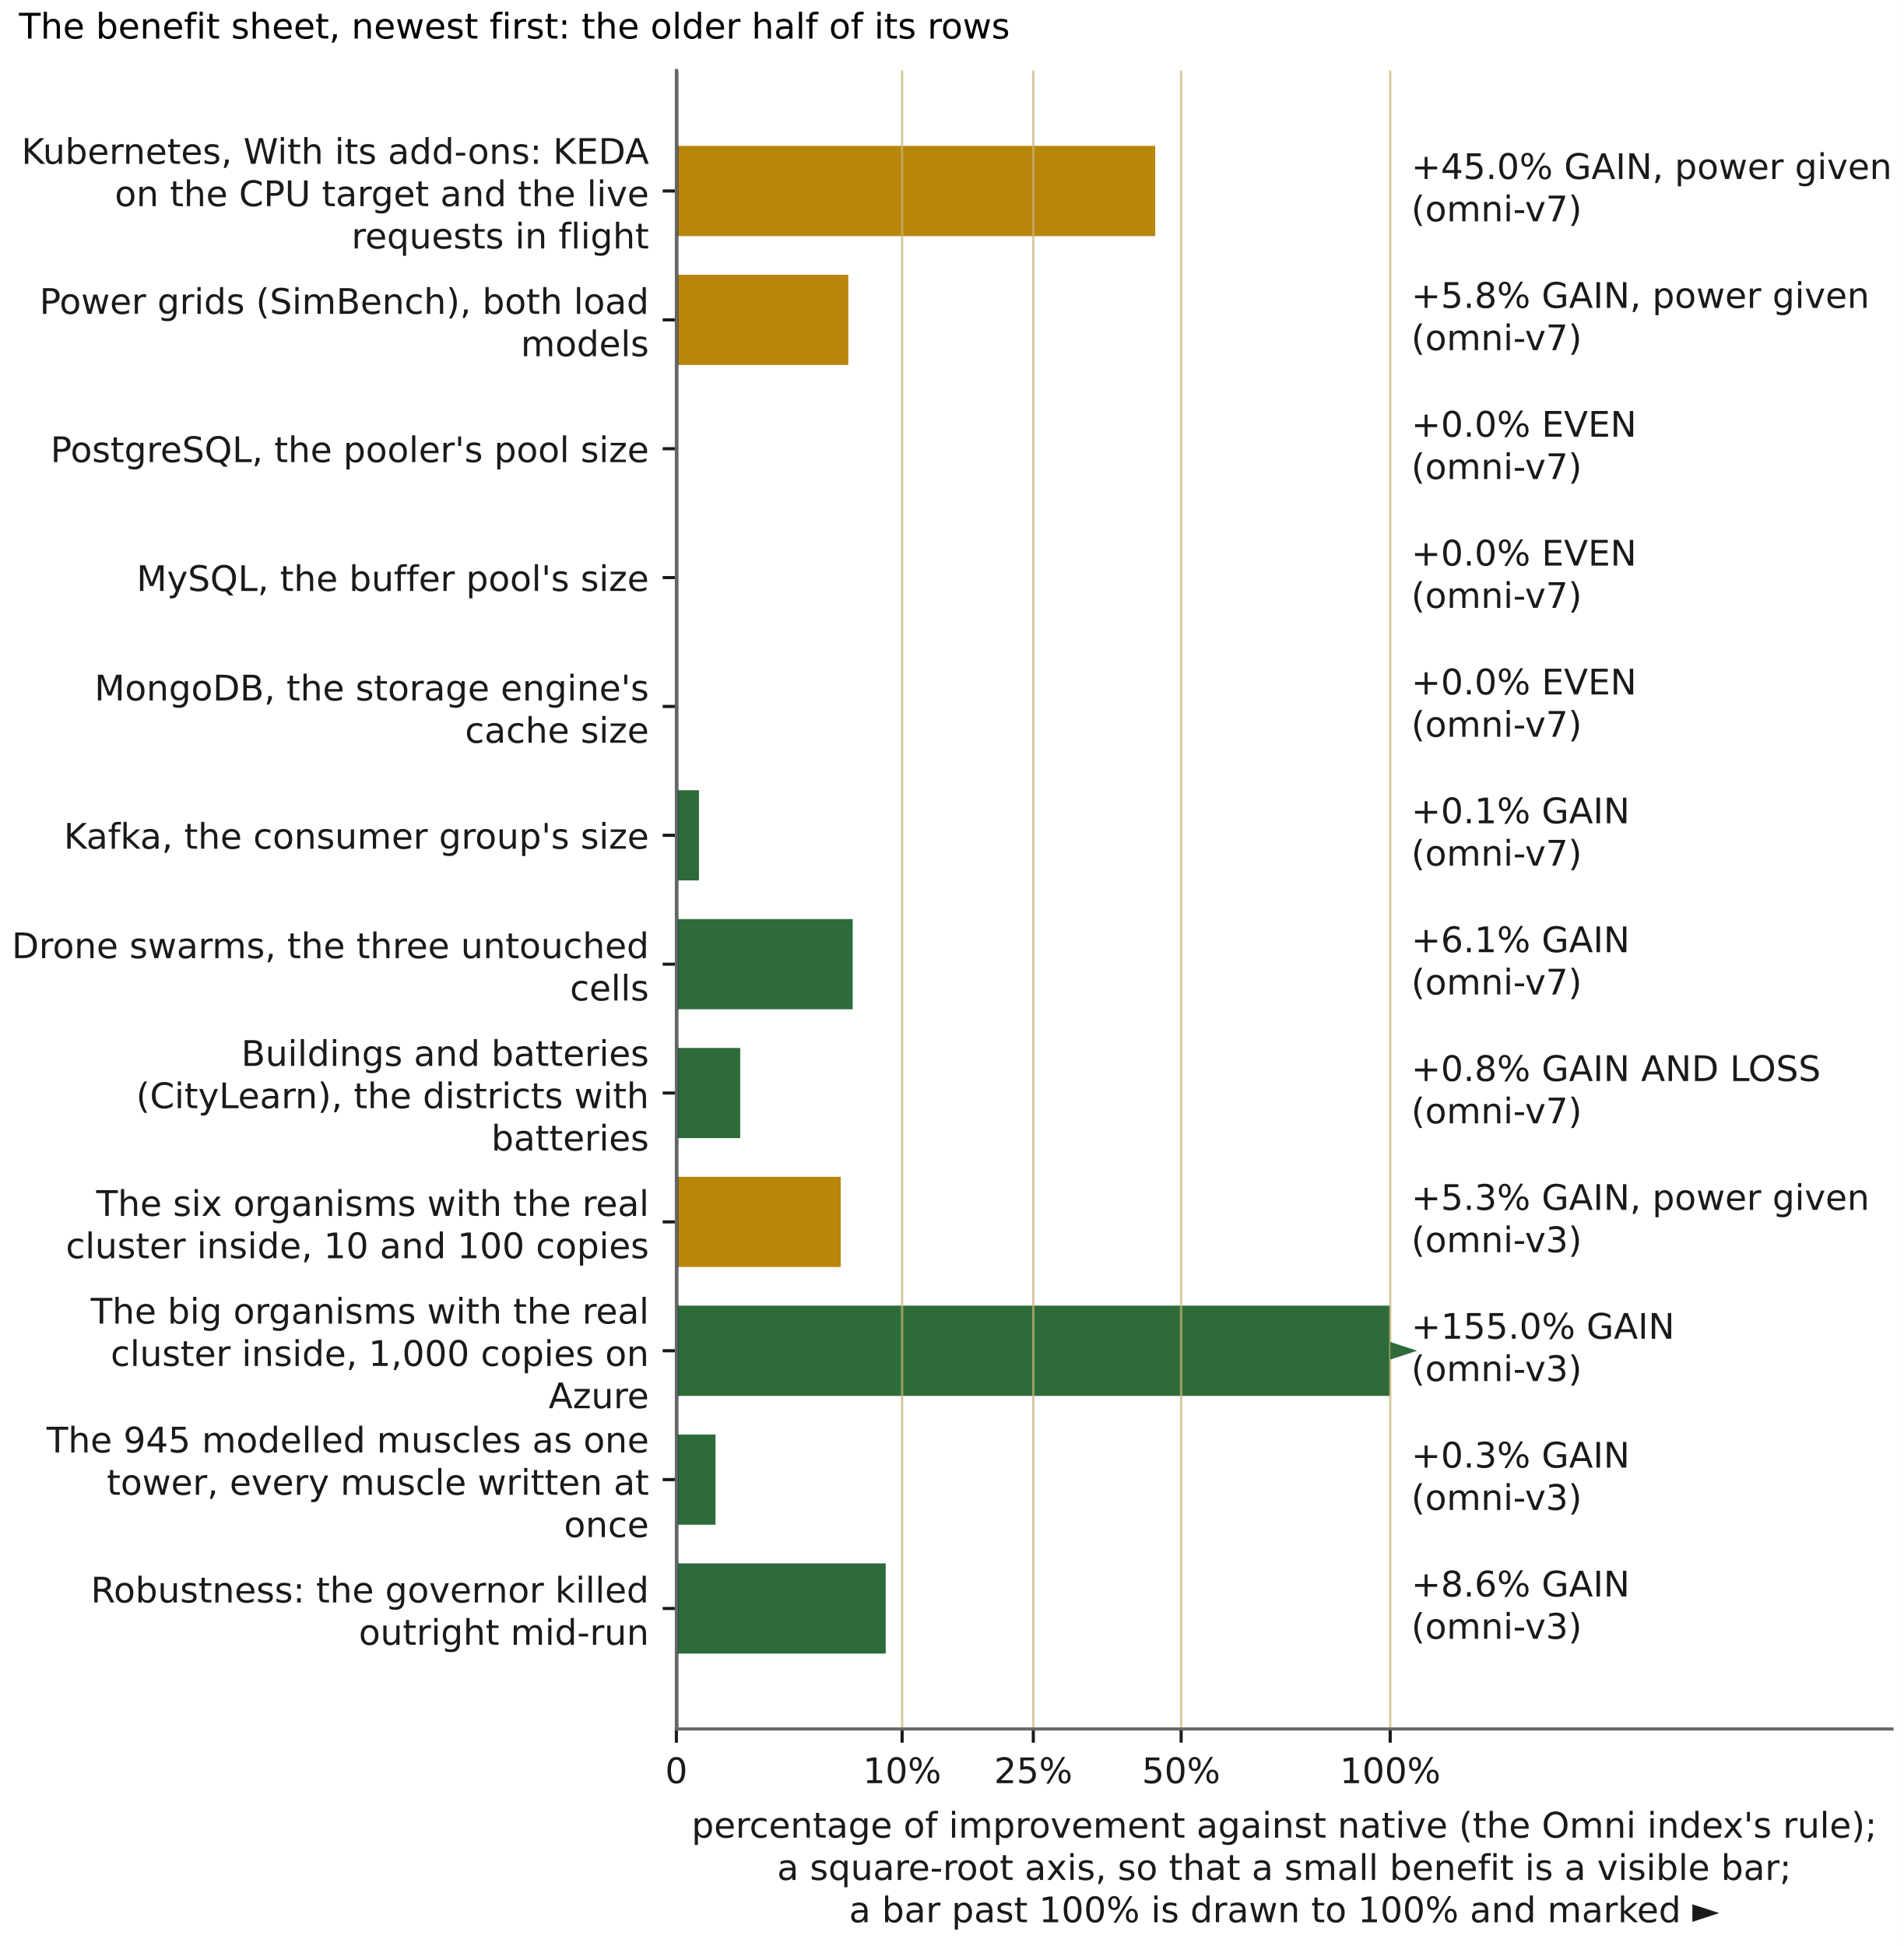
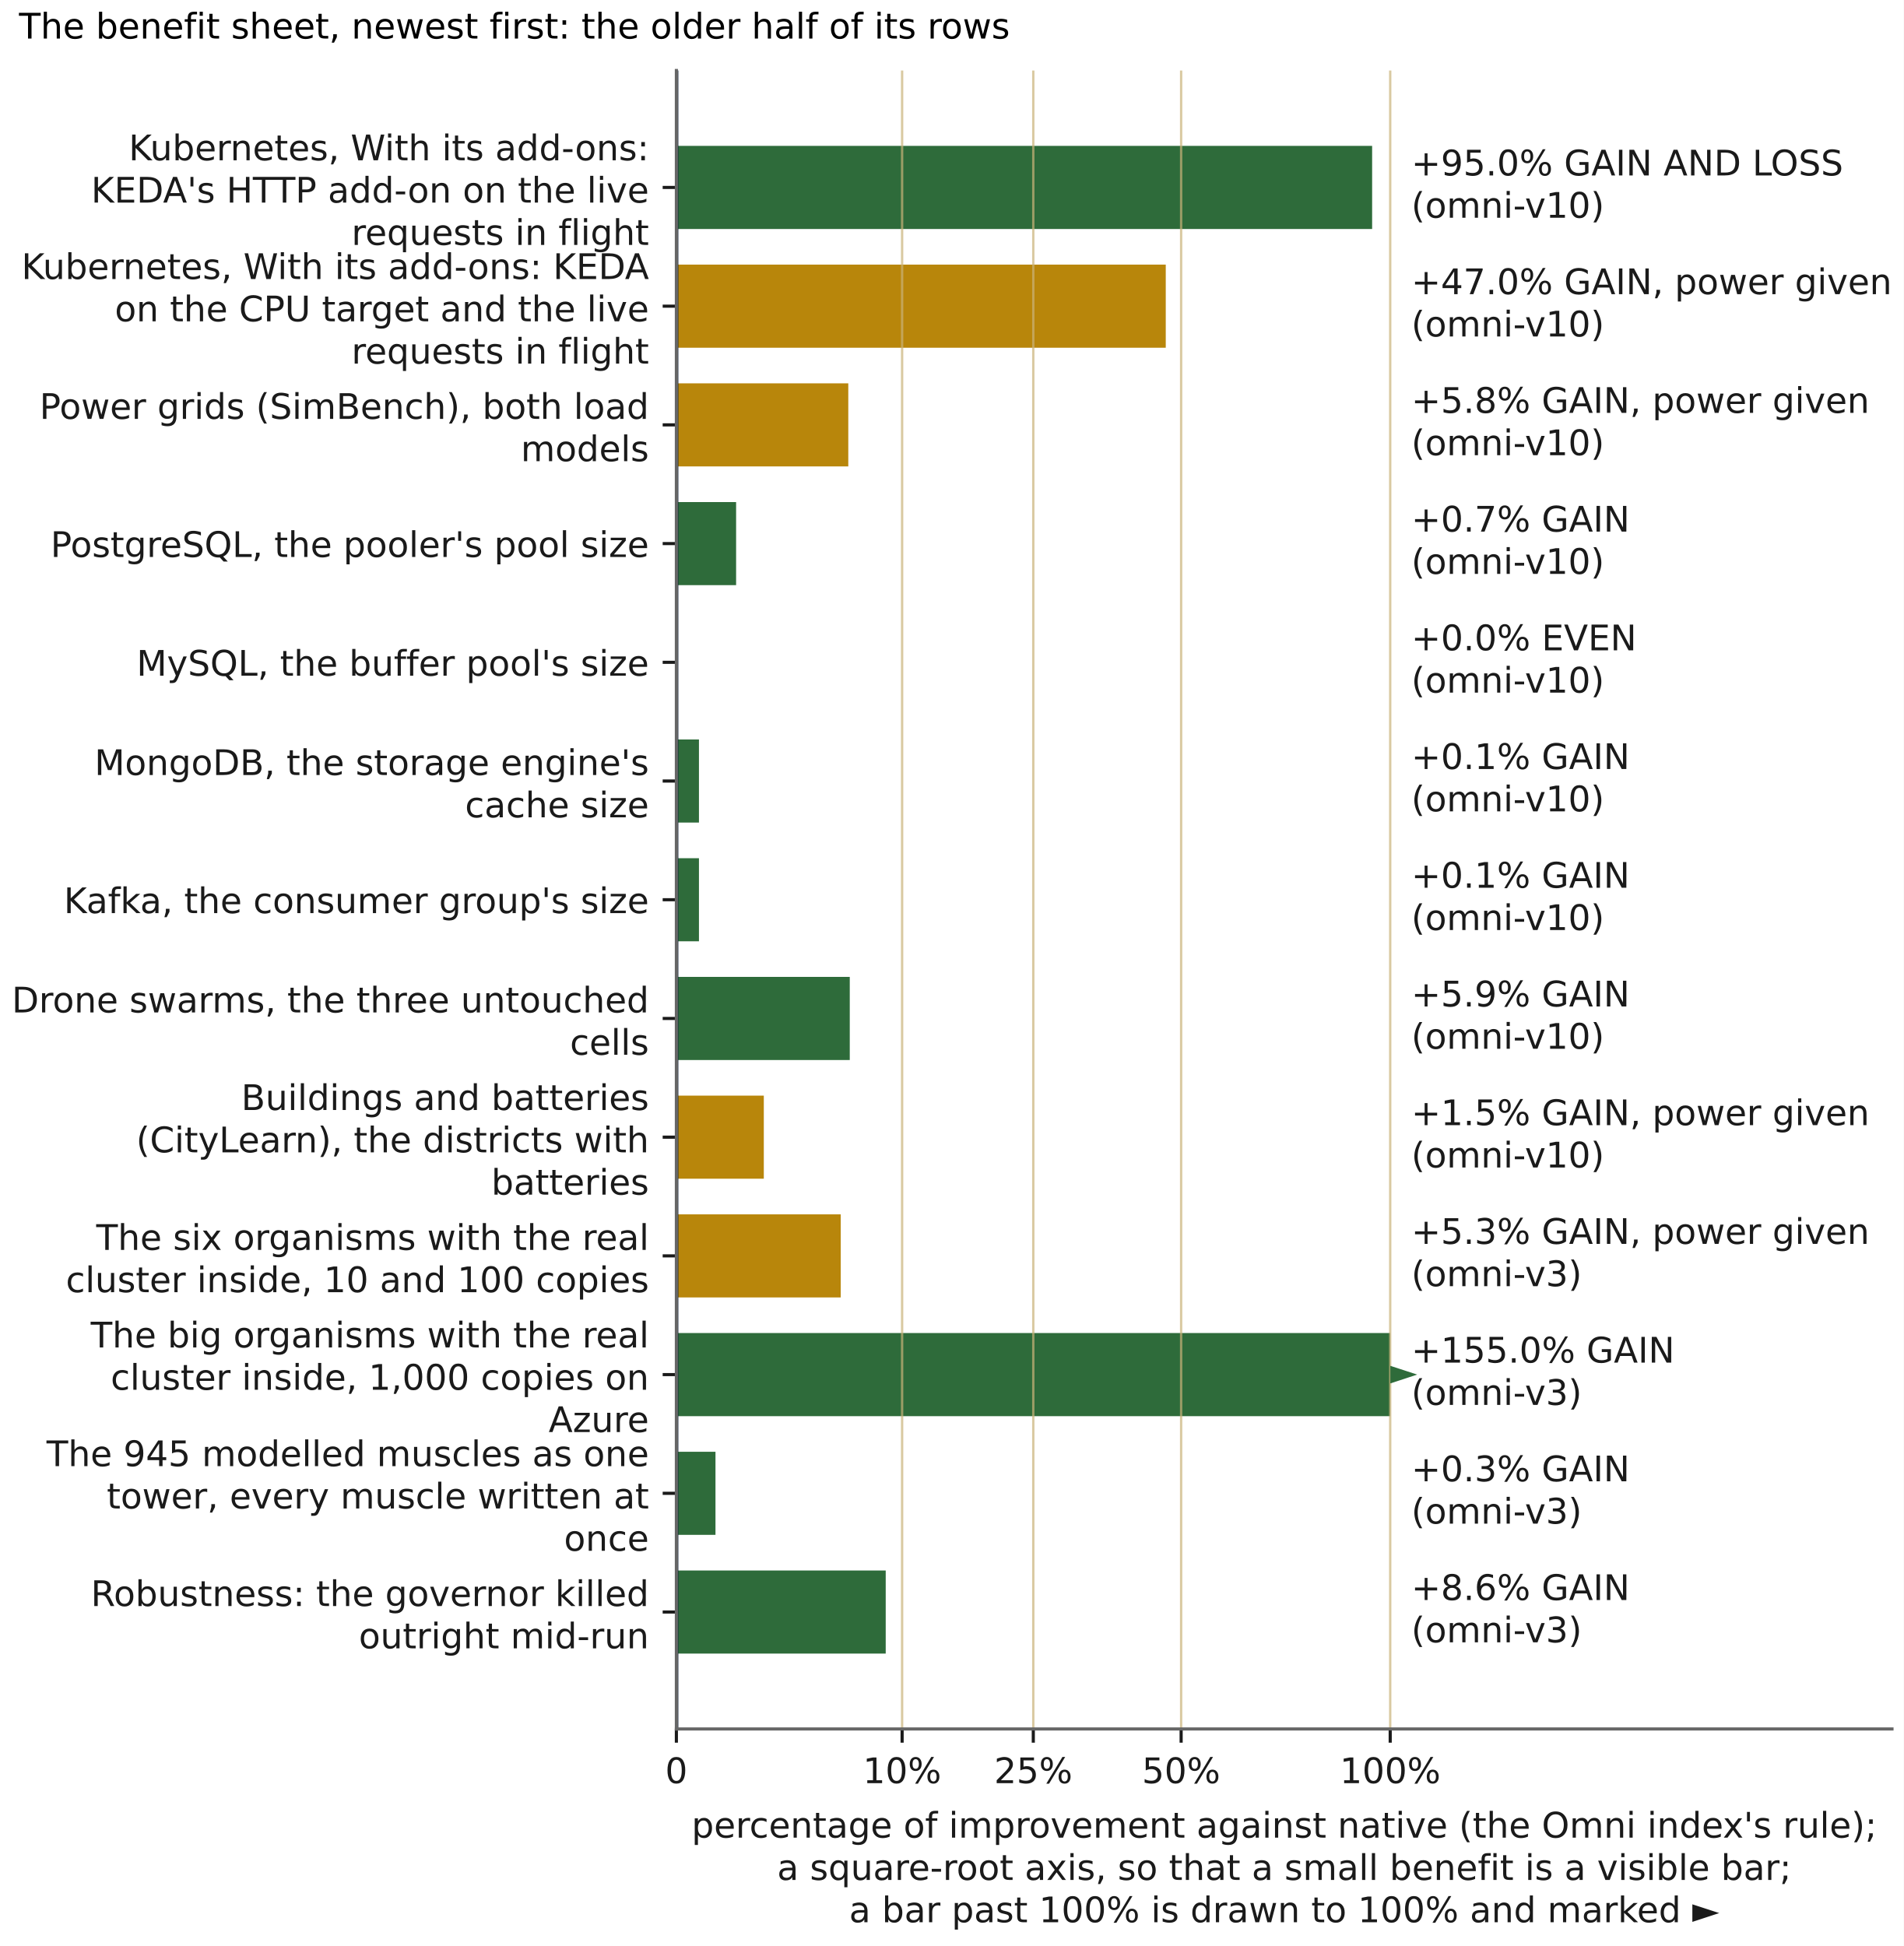
<svg xmlns="http://www.w3.org/2000/svg" xmlns:xlink="http://www.w3.org/1999/xlink" width="486pt" height="496.8pt" viewBox="0 0 486 496.8" version="1.1">
  <defs>
    <style type="text/css">*{stroke-linejoin: round; stroke-linecap: butt}</style>
  </defs>
  <g id="figure_1">
    <g id="patch_1">
      <path d="M 0 496.8  L 486 496.8  L 486 0  L 0 0  z " style="fill: #ffffff" />
    </g>
    <g id="axes_1">
      <g id="patch_2">
        <path d="M 172.672 441.392  L 483 441.392  L 483 18.001  L 172.672 18.001  z " style="fill: #ffffff" />
      </g>
      <g id="patch_3">
-         <path d="M 172.672 422.147  L 226.113 422.147  L 226.113 399.119  L 172.672 399.119  z " clip-path="url(#p13caf4ccad)" style="fill: #2e6b3a" />
+         <path d="M 172.672 422.147  L 226.113 422.147  L 226.113 400.932  L 172.672 400.932  z " clip-path="url(#p13caf4ccad)" style="fill: #2e6b3a" />
      </g>
      <g id="patch_4">
-         <path d="M 172.672 389.25  L 182.654 389.25  L 182.654 366.222  L 172.672 366.222  z " clip-path="url(#p13caf4ccad)" style="fill: #2e6b3a" />
+         <path d="M 172.672 391.84  L 182.654 391.84  L 182.654 370.625  L 172.672 370.625  z " clip-path="url(#p13caf4ccad)" style="fill: #2e6b3a" />
      </g>
      <g id="patch_5">
-         <path d="M 172.672 356.352  L 354.903 356.352  L 354.903 333.324  L 172.672 333.324  z " clip-path="url(#p13caf4ccad)" style="fill: #2e6b3a" />
+         <path d="M 172.672 361.533  L 354.903 361.533  L 354.903 340.318  L 172.672 340.318  z " clip-path="url(#p13caf4ccad)" style="fill: #2e6b3a" />
      </g>
      <g id="patch_6">
-         <path d="M 172.672 323.455  L 214.625 323.455  L 214.625 300.427  L 172.672 300.427  z " clip-path="url(#p13caf4ccad)" style="fill: #b8860b" />
+         <path d="M 172.672 331.226  L 214.625 331.226  L 214.625 310.011  L 172.672 310.011  z " clip-path="url(#p13caf4ccad)" style="fill: #b8860b" />
      </g>
      <g id="patch_7">
-         <path d="M 172.672 290.557  L 188.972 290.557  L 188.972 267.529  L 172.672 267.529  z " clip-path="url(#p13caf4ccad)" style="fill: #2e6b3a" />
+         <path d="M 172.672 300.919  L 194.991 300.919  L 194.991 279.704  L 172.672 279.704  z " clip-path="url(#p13caf4ccad)" style="fill: #b8860b" />
      </g>
      <g id="patch_8">
-         <path d="M 172.672 257.66  L 217.68 257.66  L 217.68 234.632  L 172.672 234.632  z " clip-path="url(#p13caf4ccad)" style="fill: #2e6b3a" />
+         <path d="M 172.672 270.612  L 216.936 270.612  L 216.936 249.397  L 172.672 249.397  z " clip-path="url(#p13caf4ccad)" style="fill: #2e6b3a" />
      </g>
      <g id="patch_9">
-         <path d="M 172.672 224.762  L 178.435 224.762  L 178.435 201.734  L 172.672 201.734  z " clip-path="url(#p13caf4ccad)" style="fill: #2e6b3a" />
+         <path d="M 172.672 240.304  L 178.435 240.304  L 178.435 219.089  L 172.672 219.089  z " clip-path="url(#p13caf4ccad)" style="fill: #2e6b3a" />
      </g>
      <g id="patch_10">
-         <path d="M 172.672 191.865  L 172.672 191.865  L 172.672 168.837  L 172.672 168.837  z " clip-path="url(#p13caf4ccad)" style="fill: #666666" />
+         <path d="M 172.672 209.997  L 178.435 209.997  L 178.435 188.782  L 172.672 188.782  z " clip-path="url(#p13caf4ccad)" style="fill: #2e6b3a" />
      </g>
      <g id="patch_11">
-         <path d="M 172.672 158.967  L 172.672 158.967  L 172.672 135.939  L 172.672 135.939  z " clip-path="url(#p13caf4ccad)" style="fill: #666666" />
+         <path d="M 172.672 179.69  L 172.672 179.69  L 172.672 158.475  L 172.672 158.475  z " clip-path="url(#p13caf4ccad)" style="fill: #666666" />
      </g>
      <g id="patch_12">
-         <path d="M 172.672 126.07  L 172.672 126.07  L 172.672 103.041  L 172.672 103.041  z " clip-path="url(#p13caf4ccad)" style="fill: #666666" />
+         <path d="M 172.672 149.383  L 187.919 149.383  L 187.919 128.168  L 172.672 128.168  z " clip-path="url(#p13caf4ccad)" style="fill: #2e6b3a" />
      </g>
      <g id="patch_13">
-         <path d="M 172.672 93.172  L 216.559 93.172  L 216.559 70.144  L 172.672 70.144  z " clip-path="url(#p13caf4ccad)" style="fill: #b8860b" />
+         <path d="M 172.672 119.076  L 216.559 119.076  L 216.559 97.861  L 172.672 97.861  z " clip-path="url(#p13caf4ccad)" style="fill: #b8860b" />
      </g>
      <g id="patch_14">
-         <path d="M 172.672 60.275  L 294.916 60.275  L 294.916 37.246  L 172.672 37.246  z " clip-path="url(#p13caf4ccad)" style="fill: #b8860b" />
+         <path d="M 172.672 88.769  L 297.603 88.769  L 297.603 67.554  L 172.672 67.554  z " clip-path="url(#p13caf4ccad)" style="fill: #b8860b" />
+       </g>
+       <g id="patch_15">
+         <path d="M 172.672 58.461  L 350.289 58.461  L 350.289 37.246  L 172.672 37.246  z " clip-path="url(#p13caf4ccad)" style="fill: #2e6b3a" />
      </g>
      <g id="matplotlib.axis_1">
        <g id="xtick_1">
          <g id="line2d_1">
            <path d="M 172.672 441.392  L 172.672 18.001  " clip-path="url(#p13caf4ccad)" style="fill: none; stroke: #c9b27a; stroke-opacity: 0.7; stroke-width: 0.6; stroke-linecap: square" />
          </g>
          <g id="line2d_2">
            <defs>
              <path id="m814b2a8047" d="M 0 0  L 0 3.5  " style="stroke: #1a1a1a; stroke-width: 0.8" />
            </defs>
            <g>
              <use xlink:href="#m814b2a8047" x="172.672" y="441.392" style="fill: #1a1a1a; stroke: #1a1a1a; stroke-width: 0.8" />
            </g>
          </g>
          <g id="text_1">
            <text style="font-size: 9px; font-family: 'DejaVu Sans'; text-anchor: middle; fill: #1a1a1a" x="172.672" y="455.23" transform="rotate(-0 172.6724 455.2303)">0</text>
          </g>
        </g>
        <g id="xtick_2">
          <g id="line2d_3">
            <path d="M 230.299 441.392  L 230.299 18.001  " clip-path="url(#p13caf4ccad)" style="fill: none; stroke: #c9b27a; stroke-opacity: 0.7; stroke-width: 0.6; stroke-linecap: square" />
          </g>
          <g id="line2d_4">
            <g>
              <use xlink:href="#m814b2a8047" x="230.299" y="441.392" style="fill: #1a1a1a; stroke: #1a1a1a; stroke-width: 0.8" />
            </g>
          </g>
          <g id="text_2">
            <text style="font-size: 9px; font-family: 'DejaVu Sans'; text-anchor: middle; fill: #1a1a1a" x="230.299" y="455.23" transform="rotate(-0 230.2988 455.2303)">10%</text>
          </g>
        </g>
        <g id="xtick_3">
          <g id="line2d_5">
            <path d="M 263.788 441.392  L 263.788 18.001  " clip-path="url(#p13caf4ccad)" style="fill: none; stroke: #c9b27a; stroke-opacity: 0.7; stroke-width: 0.6; stroke-linecap: square" />
          </g>
          <g id="line2d_6">
            <g>
              <use xlink:href="#m814b2a8047" x="263.788" y="441.392" style="fill: #1a1a1a; stroke: #1a1a1a; stroke-width: 0.8" />
            </g>
          </g>
          <g id="text_3">
            <text style="font-size: 9px; font-family: 'DejaVu Sans'; text-anchor: middle; fill: #1a1a1a" x="263.788" y="455.23" transform="rotate(-0 263.7877 455.2303)">25%</text>
          </g>
        </g>
        <g id="xtick_4">
          <g id="line2d_7">
            <path d="M 301.529 441.392  L 301.529 18.001  " clip-path="url(#p13caf4ccad)" style="fill: none; stroke: #c9b27a; stroke-opacity: 0.7; stroke-width: 0.6; stroke-linecap: square" />
          </g>
          <g id="line2d_8">
            <g>
              <use xlink:href="#m814b2a8047" x="301.529" y="441.392" style="fill: #1a1a1a; stroke: #1a1a1a; stroke-width: 0.8" />
            </g>
          </g>
          <g id="text_4">
            <text style="font-size: 9px; font-family: 'DejaVu Sans'; text-anchor: middle; fill: #1a1a1a" x="301.529" y="455.23" transform="rotate(-0 301.5288 455.2303)">50%</text>
          </g>
        </g>
        <g id="xtick_5">
          <g id="line2d_9">
            <path d="M 354.903 441.392  L 354.903 18.001  " clip-path="url(#p13caf4ccad)" style="fill: none; stroke: #c9b27a; stroke-opacity: 0.7; stroke-width: 0.6; stroke-linecap: square" />
          </g>
          <g id="line2d_10">
            <g>
              <use xlink:href="#m814b2a8047" x="354.903" y="441.392" style="fill: #1a1a1a; stroke: #1a1a1a; stroke-width: 0.8" />
            </g>
          </g>
          <g id="text_5">
            <text style="font-size: 9px; font-family: 'DejaVu Sans'; text-anchor: middle; fill: #1a1a1a" x="354.903" y="455.23" transform="rotate(-0 354.9029 455.2303)">100%</text>
          </g>
        </g>
        <g id="text_6">
          <text style="font-size: 9px; font-family: 'DejaVu Sans'; fill: #1a1a1a" transform="translate(176.5503 469.1318)">percentage of improvement against native (the Omni index's rule);</text>
          <text style="font-size: 9px; font-family: 'DejaVu Sans'; fill: #1a1a1a" transform="translate(198.3859 479.9343)">a square-root axis, so that a small benefit is a visible bar;</text>
          <text style="font-size: 9px; font-family: 'DejaVu Sans'; fill: #1a1a1a" transform="translate(216.762 490.7368)">a bar past 100% is drawn to 100% and marked ►</text>
        </g>
      </g>
      <g id="matplotlib.axis_2">
        <g id="ytick_1">
          <g id="line2d_11">
            <defs>
              <path id="m31e56b5a68" d="M 0 0  L -3.5 0  " style="stroke: #1a1a1a; stroke-width: 0.8" />
            </defs>
            <g>
-               <use xlink:href="#m31e56b5a68" x="172.672" y="410.633" style="fill: #1a1a1a; stroke: #1a1a1a; stroke-width: 0.8" />
+               <use xlink:href="#m31e56b5a68" x="172.672" y="411.54" style="fill: #1a1a1a; stroke: #1a1a1a; stroke-width: 0.8" />
            </g>
          </g>
          <g id="text_7">
-             <text style="font-size: 9px; font-family: 'DejaVu Sans'; fill: #1a1a1a" transform="translate(23.17852 409.1017)">Robustness: the governor killed</text>
-             <text style="font-size: 9px; font-family: 'DejaVu Sans'; fill: #1a1a1a" transform="translate(91.59258 419.9042)">outright mid-run</text>
+             <text style="font-size: 9px; font-family: 'DejaVu Sans'; fill: #1a1a1a" transform="translate(23.17852 410.0083)">Robustness: the governor killed</text>
+             <text style="font-size: 9px; font-family: 'DejaVu Sans'; fill: #1a1a1a" transform="translate(91.59258 420.8108)">outright mid-run</text>
          </g>
        </g>
        <g id="ytick_2">
          <g id="line2d_12">
            <g>
-               <use xlink:href="#m31e56b5a68" x="172.672" y="377.736" style="fill: #1a1a1a; stroke: #1a1a1a; stroke-width: 0.8" />
+               <use xlink:href="#m31e56b5a68" x="172.672" y="381.233" style="fill: #1a1a1a; stroke: #1a1a1a; stroke-width: 0.8" />
            </g>
          </g>
          <g id="text_8">
-             <text style="font-size: 9px; font-family: 'DejaVu Sans'; fill: #1a1a1a" transform="translate(11.89055 370.8033)">The 945 modelled muscles as one</text>
-             <text style="font-size: 9px; font-family: 'DejaVu Sans'; fill: #1a1a1a" transform="translate(27.26086 381.6058)">tower, every muscle written at</text>
-             <text style="font-size: 9px; font-family: 'DejaVu Sans'; fill: #1a1a1a" transform="translate(143.9754 392.4075)">once</text>
+             <text style="font-size: 9px; font-family: 'DejaVu Sans'; fill: #1a1a1a" transform="translate(11.89055 374.3003)">The 945 modelled muscles as one</text>
+             <text style="font-size: 9px; font-family: 'DejaVu Sans'; fill: #1a1a1a" transform="translate(27.26086 385.1028)">tower, every muscle written at</text>
+             <text style="font-size: 9px; font-family: 'DejaVu Sans'; fill: #1a1a1a" transform="translate(143.9754 395.9045)">once</text>
          </g>
        </g>
        <g id="ytick_3">
          <g id="line2d_13">
            <g>
-               <use xlink:href="#m31e56b5a68" x="172.672" y="344.838" style="fill: #1a1a1a; stroke: #1a1a1a; stroke-width: 0.8" />
+               <use xlink:href="#m31e56b5a68" x="172.672" y="350.926" style="fill: #1a1a1a; stroke: #1a1a1a; stroke-width: 0.8" />
            </g>
          </g>
          <g id="text_9">
-             <text style="font-size: 9px; font-family: 'DejaVu Sans'; fill: #1a1a1a" transform="translate(23.16165 337.9058)">The big organisms with the real</text>
-             <text style="font-size: 9px; font-family: 'DejaVu Sans'; fill: #1a1a1a" transform="translate(28.24805 348.7083)">cluster inside, 1,000 copies on</text>
-             <text style="font-size: 9px; font-family: 'DejaVu Sans'; fill: #1a1a1a" transform="translate(140.0491 359.51)">Azure</text>
+             <text style="font-size: 9px; font-family: 'DejaVu Sans'; fill: #1a1a1a" transform="translate(23.16165 343.9931)">The big organisms with the real</text>
+             <text style="font-size: 9px; font-family: 'DejaVu Sans'; fill: #1a1a1a" transform="translate(28.24805 354.7956)">cluster inside, 1,000 copies on</text>
+             <text style="font-size: 9px; font-family: 'DejaVu Sans'; fill: #1a1a1a" transform="translate(140.0491 365.5974)">Azure</text>
          </g>
        </g>
        <g id="ytick_4">
          <g id="line2d_14">
            <g>
-               <use xlink:href="#m31e56b5a68" x="172.672" y="311.941" style="fill: #1a1a1a; stroke: #1a1a1a; stroke-width: 0.8" />
+               <use xlink:href="#m31e56b5a68" x="172.672" y="320.618" style="fill: #1a1a1a; stroke: #1a1a1a; stroke-width: 0.8" />
            </g>
          </g>
          <g id="text_10">
-             <text style="font-size: 9px; font-family: 'DejaVu Sans'; fill: #1a1a1a" transform="translate(24.57352 310.4092)">The six organisms with the real</text>
-             <text style="font-size: 9px; font-family: 'DejaVu Sans'; fill: #1a1a1a" transform="translate(16.79977 321.2116)">cluster inside, 10 and 100 copies</text>
+             <text style="font-size: 9px; font-family: 'DejaVu Sans'; fill: #1a1a1a" transform="translate(24.57352 319.0869)">The six organisms with the real</text>
+             <text style="font-size: 9px; font-family: 'DejaVu Sans'; fill: #1a1a1a" transform="translate(16.79977 329.8893)">cluster inside, 10 and 100 copies</text>
          </g>
        </g>
        <g id="ytick_5">
          <g id="line2d_15">
            <g>
-               <use xlink:href="#m31e56b5a68" x="172.672" y="279.043" style="fill: #1a1a1a; stroke: #1a1a1a; stroke-width: 0.8" />
+               <use xlink:href="#m31e56b5a68" x="172.672" y="290.311" style="fill: #1a1a1a; stroke: #1a1a1a; stroke-width: 0.8" />
            </g>
          </g>
          <g id="text_11">
-             <text style="font-size: 9px; font-family: 'DejaVu Sans'; fill: #1a1a1a" transform="translate(61.57055 272.1104)">Buildings and batteries</text>
-             <text style="font-size: 9px; font-family: 'DejaVu Sans'; fill: #1a1a1a" transform="translate(34.75337 282.9129)">(CityLearn), the districts with</text>
-             <text style="font-size: 9px; font-family: 'DejaVu Sans'; fill: #1a1a1a" transform="translate(125.4227 293.7154)">batteries</text>
+             <text style="font-size: 9px; font-family: 'DejaVu Sans'; fill: #1a1a1a" transform="translate(61.57055 283.3785)">Buildings and batteries</text>
+             <text style="font-size: 9px; font-family: 'DejaVu Sans'; fill: #1a1a1a" transform="translate(34.75337 294.1809)">(CityLearn), the districts with</text>
+             <text style="font-size: 9px; font-family: 'DejaVu Sans'; fill: #1a1a1a" transform="translate(125.4227 304.9834)">batteries</text>
          </g>
        </g>
        <g id="ytick_6">
          <g id="line2d_16">
            <g>
-               <use xlink:href="#m31e56b5a68" x="172.672" y="246.146" style="fill: #1a1a1a; stroke: #1a1a1a; stroke-width: 0.8" />
+               <use xlink:href="#m31e56b5a68" x="172.672" y="260.004" style="fill: #1a1a1a; stroke: #1a1a1a; stroke-width: 0.8" />
            </g>
          </g>
          <g id="text_12">
-             <text style="font-size: 9px; font-family: 'DejaVu Sans'; fill: #1a1a1a" transform="translate(3.00024 244.6142)">Drone swarms, the three untouched</text>
-             <text style="font-size: 9px; font-family: 'DejaVu Sans'; fill: #1a1a1a" transform="translate(145.497 255.4166)">cells</text>
+             <text style="font-size: 9px; font-family: 'DejaVu Sans'; fill: #1a1a1a" transform="translate(3.00024 258.4726)">Drone swarms, the three untouched</text>
+             <text style="font-size: 9px; font-family: 'DejaVu Sans'; fill: #1a1a1a" transform="translate(145.497 269.275)">cells</text>
          </g>
        </g>
        <g id="ytick_7">
          <g id="line2d_17">
            <g>
-               <use xlink:href="#m31e56b5a68" x="172.672" y="213.248" style="fill: #1a1a1a; stroke: #1a1a1a; stroke-width: 0.8" />
+               <use xlink:href="#m31e56b5a68" x="172.672" y="229.697" style="fill: #1a1a1a; stroke: #1a1a1a; stroke-width: 0.8" />
            </g>
          </g>
          <g id="text_13">
-             <text style="font-size: 9px; font-family: 'DejaVu Sans'; text-anchor: end; fill: #1a1a1a" x="165.672" y="216.667" transform="rotate(-0 165.6724 216.6674)">Kafka, the consumer group's size</text>
+             <text style="font-size: 9px; font-family: 'DejaVu Sans'; text-anchor: end; fill: #1a1a1a" x="165.672" y="233.116" transform="rotate(-0 165.6724 233.1162)">Kafka, the consumer group's size</text>
          </g>
        </g>
        <g id="ytick_8">
          <g id="line2d_18">
            <g>
-               <use xlink:href="#m31e56b5a68" x="172.672" y="180.351" style="fill: #1a1a1a; stroke: #1a1a1a; stroke-width: 0.8" />
+               <use xlink:href="#m31e56b5a68" x="172.672" y="199.39" style="fill: #1a1a1a; stroke: #1a1a1a; stroke-width: 0.8" />
            </g>
          </g>
          <g id="text_14">
-             <text style="font-size: 9px; font-family: 'DejaVu Sans'; fill: #1a1a1a" transform="translate(24.11087 178.8191)">MongoDB, the storage engine's</text>
-             <text style="font-size: 9px; font-family: 'DejaVu Sans'; fill: #1a1a1a" transform="translate(118.7079 189.6216)">cache size</text>
+             <text style="font-size: 9px; font-family: 'DejaVu Sans'; fill: #1a1a1a" transform="translate(24.11087 197.8583)">MongoDB, the storage engine's</text>
+             <text style="font-size: 9px; font-family: 'DejaVu Sans'; fill: #1a1a1a" transform="translate(118.7079 208.6607)">cache size</text>
          </g>
        </g>
        <g id="ytick_9">
          <g id="line2d_19">
            <g>
-               <use xlink:href="#m31e56b5a68" x="172.672" y="147.453" style="fill: #1a1a1a; stroke: #1a1a1a; stroke-width: 0.8" />
+               <use xlink:href="#m31e56b5a68" x="172.672" y="169.083" style="fill: #1a1a1a; stroke: #1a1a1a; stroke-width: 0.8" />
            </g>
          </g>
          <g id="text_15">
-             <text style="font-size: 9px; font-family: 'DejaVu Sans'; text-anchor: end; fill: #1a1a1a" x="165.672" y="150.872" transform="rotate(-0 165.6724 150.8724)">MySQL, the buffer pool's size</text>
+             <text style="font-size: 9px; font-family: 'DejaVu Sans'; text-anchor: end; fill: #1a1a1a" x="165.672" y="172.502" transform="rotate(-0 165.6724 172.5019)">MySQL, the buffer pool's size</text>
          </g>
        </g>
        <g id="ytick_10">
          <g id="line2d_20">
            <g>
-               <use xlink:href="#m31e56b5a68" x="172.672" y="114.556" style="fill: #1a1a1a; stroke: #1a1a1a; stroke-width: 0.8" />
+               <use xlink:href="#m31e56b5a68" x="172.672" y="138.775" style="fill: #1a1a1a; stroke: #1a1a1a; stroke-width: 0.8" />
            </g>
          </g>
          <g id="text_16">
-             <text style="font-size: 9px; font-family: 'DejaVu Sans'; text-anchor: end; fill: #1a1a1a" x="165.672" y="117.975" transform="rotate(-0 165.6724 117.9749)">PostgreSQL, the pooler's pool size</text>
+             <text style="font-size: 9px; font-family: 'DejaVu Sans'; text-anchor: end; fill: #1a1a1a" x="165.672" y="142.195" transform="rotate(-0 165.6724 142.1947)">PostgreSQL, the pooler's pool size</text>
          </g>
        </g>
        <g id="ytick_11">
          <g id="line2d_21">
            <g>
-               <use xlink:href="#m31e56b5a68" x="172.672" y="81.658" style="fill: #1a1a1a; stroke: #1a1a1a; stroke-width: 0.8" />
+               <use xlink:href="#m31e56b5a68" x="172.672" y="108.468" style="fill: #1a1a1a; stroke: #1a1a1a; stroke-width: 0.8" />
            </g>
          </g>
          <g id="text_17">
-             <text style="font-size: 9px; font-family: 'DejaVu Sans'; fill: #1a1a1a" transform="translate(10.08352 80.12661)">Power grids (SimBench), both load</text>
-             <text style="font-size: 9px; font-family: 'DejaVu Sans'; fill: #1a1a1a" transform="translate(132.9588 90.92907)">models</text>
+             <text style="font-size: 9px; font-family: 'DejaVu Sans'; fill: #1a1a1a" transform="translate(10.08352 106.9368)">Power grids (SimBench), both load</text>
+             <text style="font-size: 9px; font-family: 'DejaVu Sans'; fill: #1a1a1a" transform="translate(132.9588 117.7392)">models</text>
          </g>
        </g>
        <g id="ytick_12">
          <g id="line2d_22">
            <g>
-               <use xlink:href="#m31e56b5a68" x="172.672" y="48.761" style="fill: #1a1a1a; stroke: #1a1a1a; stroke-width: 0.8" />
+               <use xlink:href="#m31e56b5a68" x="172.672" y="78.161" style="fill: #1a1a1a; stroke: #1a1a1a; stroke-width: 0.8" />
            </g>
          </g>
          <g id="text_18">
-             <text style="font-size: 9px; font-family: 'DejaVu Sans'; fill: #1a1a1a" transform="translate(5.468209 41.82787)">Kubernetes, With its add-ons: KEDA</text>
-             <text style="font-size: 9px; font-family: 'DejaVu Sans'; fill: #1a1a1a" transform="translate(29.29852 52.63033)">on the CPU target and the live</text>
-             <text style="font-size: 9px; font-family: 'DejaVu Sans'; fill: #1a1a1a" transform="translate(89.73352 63.43279)">requests in flight</text>
-           </g>
-         </g>
-       </g>
-       <g id="line2d_23">
+             <text style="font-size: 9px; font-family: 'DejaVu Sans'; fill: #1a1a1a" transform="translate(5.468209 71.2284)">Kubernetes, With its add-ons: KEDA</text>
+             <text style="font-size: 9px; font-family: 'DejaVu Sans'; fill: #1a1a1a" transform="translate(29.29852 82.03086)">on the CPU target and the live</text>
+             <text style="font-size: 9px; font-family: 'DejaVu Sans'; fill: #1a1a1a" transform="translate(89.73352 92.83332)">requests in flight</text>
+           </g>
+         </g>
+         <g id="ytick_13">
+           <g id="line2d_23">
+             <g>
+               <use xlink:href="#m31e56b5a68" x="172.672" y="47.854" style="fill: #1a1a1a; stroke: #1a1a1a; stroke-width: 0.8" />
+             </g>
+           </g>
+           <g id="text_19">
+             <text style="font-size: 9px; font-family: 'DejaVu Sans'; fill: #1a1a1a" transform="translate(32.84649 40.92125)">Kubernetes, With its add-ons:</text>
+             <text style="font-size: 9px; font-family: 'DejaVu Sans'; fill: #1a1a1a" transform="translate(23.24602 51.72371)">KEDA's HTTP add-on on the live</text>
+             <text style="font-size: 9px; font-family: 'DejaVu Sans'; fill: #1a1a1a" transform="translate(89.73352 62.52617)">requests in flight</text>
+           </g>
+         </g>
+       </g>
+       <g id="line2d_24">
        <path d="M 172.672 441.392  L 172.672 18.001  " clip-path="url(#p13caf4ccad)" style="fill: none; stroke: #0b1f3a; stroke-linecap: square" />
      </g>
-       <g id="patch_15">
+       <g id="patch_16">
        <path d="M 172.672 441.392  L 172.672 18.001  " style="fill: none; stroke: #666666; stroke-width: 0.8; stroke-linejoin: miter; stroke-linecap: square" />
      </g>
-       <g id="patch_16">
+       <g id="patch_17">
        <path d="M 172.672 441.392  L 483 441.392  " style="fill: none; stroke: #666666; stroke-width: 0.8; stroke-linejoin: miter; stroke-linecap: square" />
      </g>
-       <g id="text_19">
-         <text style="font-size: 9px; font-family: 'DejaVu Sans'; fill: #1a1a1a" transform="translate(360.2902 407.5699)">+8.6% GAIN</text>
-         <text style="font-size: 9px; font-family: 'DejaVu Sans'; fill: #1a1a1a" transform="translate(360.2902 418.3723)">(omni-v3)</text>
-       </g>
      <g id="text_20">
-         <text style="font-size: 9px; font-family: 'DejaVu Sans'; fill: #1a1a1a" transform="translate(360.2902 374.6724)">+0.3% GAIN</text>
-         <text style="font-size: 9px; font-family: 'DejaVu Sans'; fill: #1a1a1a" transform="translate(360.2902 385.4748)">(omni-v3)</text>
+         <text style="font-size: 9px; font-family: 'DejaVu Sans'; fill: #1a1a1a" transform="translate(360.2902 408.4765)">+8.6% GAIN</text>
+         <text style="font-size: 9px; font-family: 'DejaVu Sans'; fill: #1a1a1a" transform="translate(360.2902 419.279)">(omni-v3)</text>
      </g>
      <g id="text_21">
-         <text style="font-size: 9px; font-family: 'DejaVu Sans'; text-anchor: start; fill: #2e6b3a" x="354.903" y="347.176" transform="rotate(-0 354.9029 347.1761)"> ►</text>
+         <text style="font-size: 9px; font-family: 'DejaVu Sans'; fill: #1a1a1a" transform="translate(360.2902 378.1693)">+0.3% GAIN</text>
+         <text style="font-size: 9px; font-family: 'DejaVu Sans'; fill: #1a1a1a" transform="translate(360.2902 388.9718)">(omni-v3)</text>
      </g>
      <g id="text_22">
-         <text style="font-size: 9px; font-family: 'DejaVu Sans'; fill: #1a1a1a" transform="translate(360.2902 341.7748)">+155.0% GAIN</text>
-         <text style="font-size: 9px; font-family: 'DejaVu Sans'; fill: #1a1a1a" transform="translate(360.2902 352.5773)">(omni-v3)</text>
+         <text style="font-size: 9px; font-family: 'DejaVu Sans'; text-anchor: start; fill: #2e6b3a" x="354.903" y="353.263" transform="rotate(-0 354.9029 353.2634)"> ►</text>
      </g>
      <g id="text_23">
-         <text style="font-size: 9px; font-family: 'DejaVu Sans'; fill: #1a1a1a" transform="translate(360.2902 308.8777)">+5.3% GAIN, power given</text>
-         <text style="font-size: 9px; font-family: 'DejaVu Sans'; fill: #1a1a1a" transform="translate(360.2902 319.6801)">(omni-v3)</text>
+         <text style="font-size: 9px; font-family: 'DejaVu Sans'; fill: #1a1a1a" transform="translate(360.2902 347.8622)">+155.0% GAIN</text>
+         <text style="font-size: 9px; font-family: 'DejaVu Sans'; fill: #1a1a1a" transform="translate(360.2902 358.6646)">(omni-v3)</text>
      </g>
      <g id="text_24">
-         <text style="font-size: 9px; font-family: 'DejaVu Sans'; fill: #1a1a1a" transform="translate(360.2902 275.9798)">+0.8% GAIN AND LOSS</text>
-         <text style="font-size: 9px; font-family: 'DejaVu Sans'; fill: #1a1a1a" transform="translate(360.2902 286.7823)">(omni-v7)</text>
+         <text style="font-size: 9px; font-family: 'DejaVu Sans'; fill: #1a1a1a" transform="translate(360.2902 317.5554)">+5.3% GAIN, power given</text>
+         <text style="font-size: 9px; font-family: 'DejaVu Sans'; fill: #1a1a1a" transform="translate(360.2902 328.3578)">(omni-v3)</text>
      </g>
      <g id="text_25">
-         <text style="font-size: 9px; font-family: 'DejaVu Sans'; fill: #1a1a1a" transform="translate(360.2902 243.0823)">+6.1% GAIN</text>
-         <text style="font-size: 9px; font-family: 'DejaVu Sans'; fill: #1a1a1a" transform="translate(360.2902 253.8848)">(omni-v7)</text>
+         <text style="font-size: 9px; font-family: 'DejaVu Sans'; fill: #1a1a1a" transform="translate(360.2902 287.2482)">+1.5% GAIN, power given</text>
+         <text style="font-size: 9px; font-family: 'DejaVu Sans'; fill: #1a1a1a" transform="translate(360.2902 298.0507)">(omni-v10)</text>
      </g>
      <g id="text_26">
-         <text style="font-size: 9px; font-family: 'DejaVu Sans'; fill: #1a1a1a" transform="translate(360.2902 210.1848)">+0.1% GAIN</text>
-         <text style="font-size: 9px; font-family: 'DejaVu Sans'; fill: #1a1a1a" transform="translate(360.2902 220.9873)">(omni-v7)</text>
+         <text style="font-size: 9px; font-family: 'DejaVu Sans'; fill: #1a1a1a" transform="translate(360.2902 256.9407)">+5.9% GAIN</text>
+         <text style="font-size: 9px; font-family: 'DejaVu Sans'; fill: #1a1a1a" transform="translate(360.2902 267.7432)">(omni-v10)</text>
      </g>
      <g id="text_27">
-         <text style="font-size: 9px; font-family: 'DejaVu Sans'; fill: #1a1a1a" transform="translate(360.2902 177.2873)">+0.0% EVEN</text>
-         <text style="font-size: 9px; font-family: 'DejaVu Sans'; fill: #1a1a1a" transform="translate(360.2902 188.0898)">(omni-v7)</text>
+         <text style="font-size: 9px; font-family: 'DejaVu Sans'; fill: #1a1a1a" transform="translate(360.2902 226.6336)">+0.1% GAIN</text>
+         <text style="font-size: 9px; font-family: 'DejaVu Sans'; fill: #1a1a1a" transform="translate(360.2902 237.436)">(omni-v10)</text>
      </g>
      <g id="text_28">
-         <text style="font-size: 9px; font-family: 'DejaVu Sans'; fill: #1a1a1a" transform="translate(360.2902 144.3898)">+0.0% EVEN</text>
-         <text style="font-size: 9px; font-family: 'DejaVu Sans'; fill: #1a1a1a" transform="translate(360.2902 155.1922)">(omni-v7)</text>
+         <text style="font-size: 9px; font-family: 'DejaVu Sans'; fill: #1a1a1a" transform="translate(360.2902 196.3264)">+0.1% GAIN</text>
+         <text style="font-size: 9px; font-family: 'DejaVu Sans'; fill: #1a1a1a" transform="translate(360.2902 207.1289)">(omni-v10)</text>
      </g>
      <g id="text_29">
-         <text style="font-size: 9px; font-family: 'DejaVu Sans'; fill: #1a1a1a" transform="translate(360.2902 111.4923)">+0.0% EVEN</text>
-         <text style="font-size: 9px; font-family: 'DejaVu Sans'; fill: #1a1a1a" transform="translate(360.2902 122.2947)">(omni-v7)</text>
+         <text style="font-size: 9px; font-family: 'DejaVu Sans'; fill: #1a1a1a" transform="translate(360.2902 166.0192)">+0.0% EVEN</text>
+         <text style="font-size: 9px; font-family: 'DejaVu Sans'; fill: #1a1a1a" transform="translate(360.2902 176.8217)">(omni-v10)</text>
      </g>
      <g id="text_30">
-         <text style="font-size: 9px; font-family: 'DejaVu Sans'; fill: #1a1a1a" transform="translate(360.2902 78.59512)">+5.8% GAIN, power given</text>
-         <text style="font-size: 9px; font-family: 'DejaVu Sans'; fill: #1a1a1a" transform="translate(360.2902 89.39758)">(omni-v7)</text>
+         <text style="font-size: 9px; font-family: 'DejaVu Sans'; fill: #1a1a1a" transform="translate(360.2902 135.7121)">+0.7% GAIN</text>
+         <text style="font-size: 9px; font-family: 'DejaVu Sans'; fill: #1a1a1a" transform="translate(360.2902 146.5146)">(omni-v10)</text>
      </g>
      <g id="text_31">
-         <text style="font-size: 9px; font-family: 'DejaVu Sans'; fill: #1a1a1a" transform="translate(360.2902 45.69761)">+45.0% GAIN, power given</text>
-         <text style="font-size: 9px; font-family: 'DejaVu Sans'; fill: #1a1a1a" transform="translate(360.2902 56.50007)">(omni-v7)</text>
+         <text style="font-size: 9px; font-family: 'DejaVu Sans'; fill: #1a1a1a" transform="translate(360.2902 105.4053)">+5.8% GAIN, power given</text>
+         <text style="font-size: 9px; font-family: 'DejaVu Sans'; fill: #1a1a1a" transform="translate(360.2902 116.2078)">(omni-v10)</text>
+       </g>
+       <g id="text_32">
+         <text style="font-size: 9px; font-family: 'DejaVu Sans'; fill: #1a1a1a" transform="translate(360.2902 75.09814)">+47.0% GAIN, power given</text>
+         <text style="font-size: 9px; font-family: 'DejaVu Sans'; fill: #1a1a1a" transform="translate(360.2902 85.9006)">(omni-v10)</text>
+       </g>
+       <g id="text_33">
+         <text style="font-size: 9px; font-family: 'DejaVu Sans'; fill: #1a1a1a" transform="translate(360.2902 44.79063)">+95.0% GAIN AND LOSS</text>
+         <text style="font-size: 9px; font-family: 'DejaVu Sans'; fill: #1a1a1a" transform="translate(360.2902 55.59309)">(omni-v10)</text>
      </g>
    </g>
-     <g id="text_32">
+     <g id="text_34">
      <text style="font-size: 9px; font-family: 'DejaVu Sans'; text-anchor: start" x="4.86" y="9.839" transform="rotate(-0 4.86 9.838834)">The benefit sheet, newest first: the older half of its rows</text>
    </g>
  </g>
  <defs>
    <clipPath id="p13caf4ccad">
      <rect x="172.672" y="18.001" width="310.327" height="423.391" />
    </clipPath>
  </defs>
</svg>
